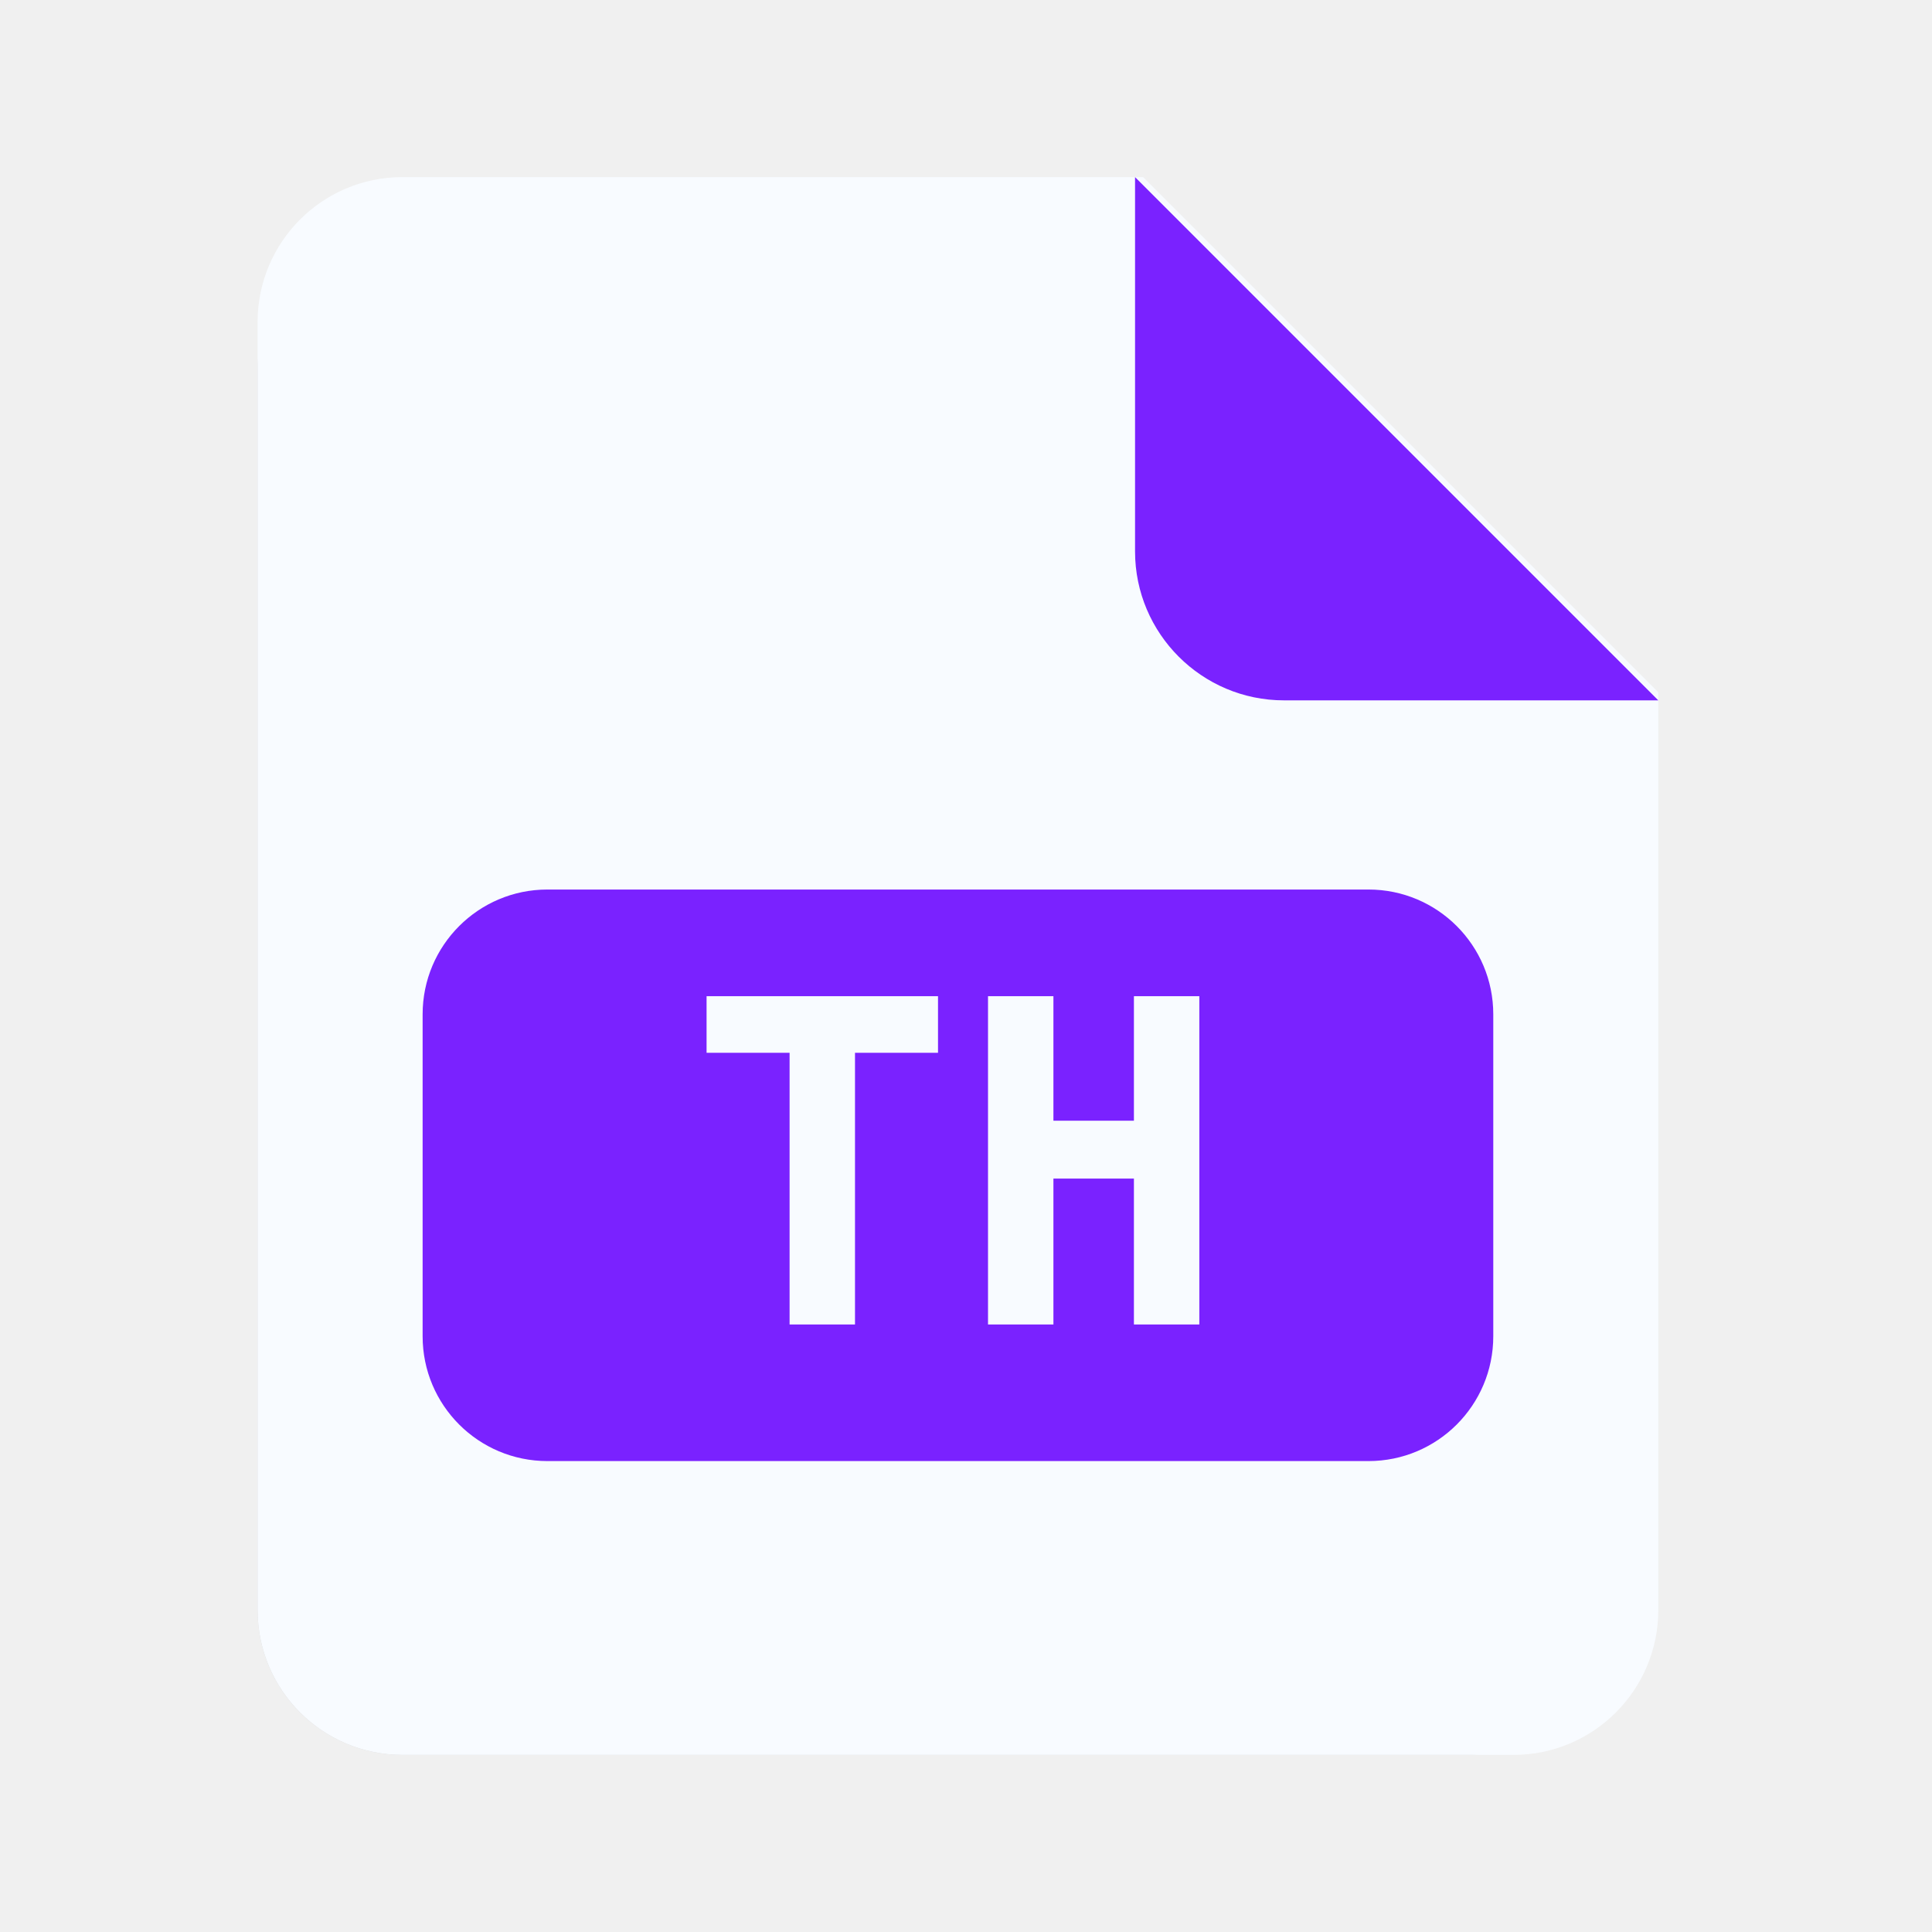
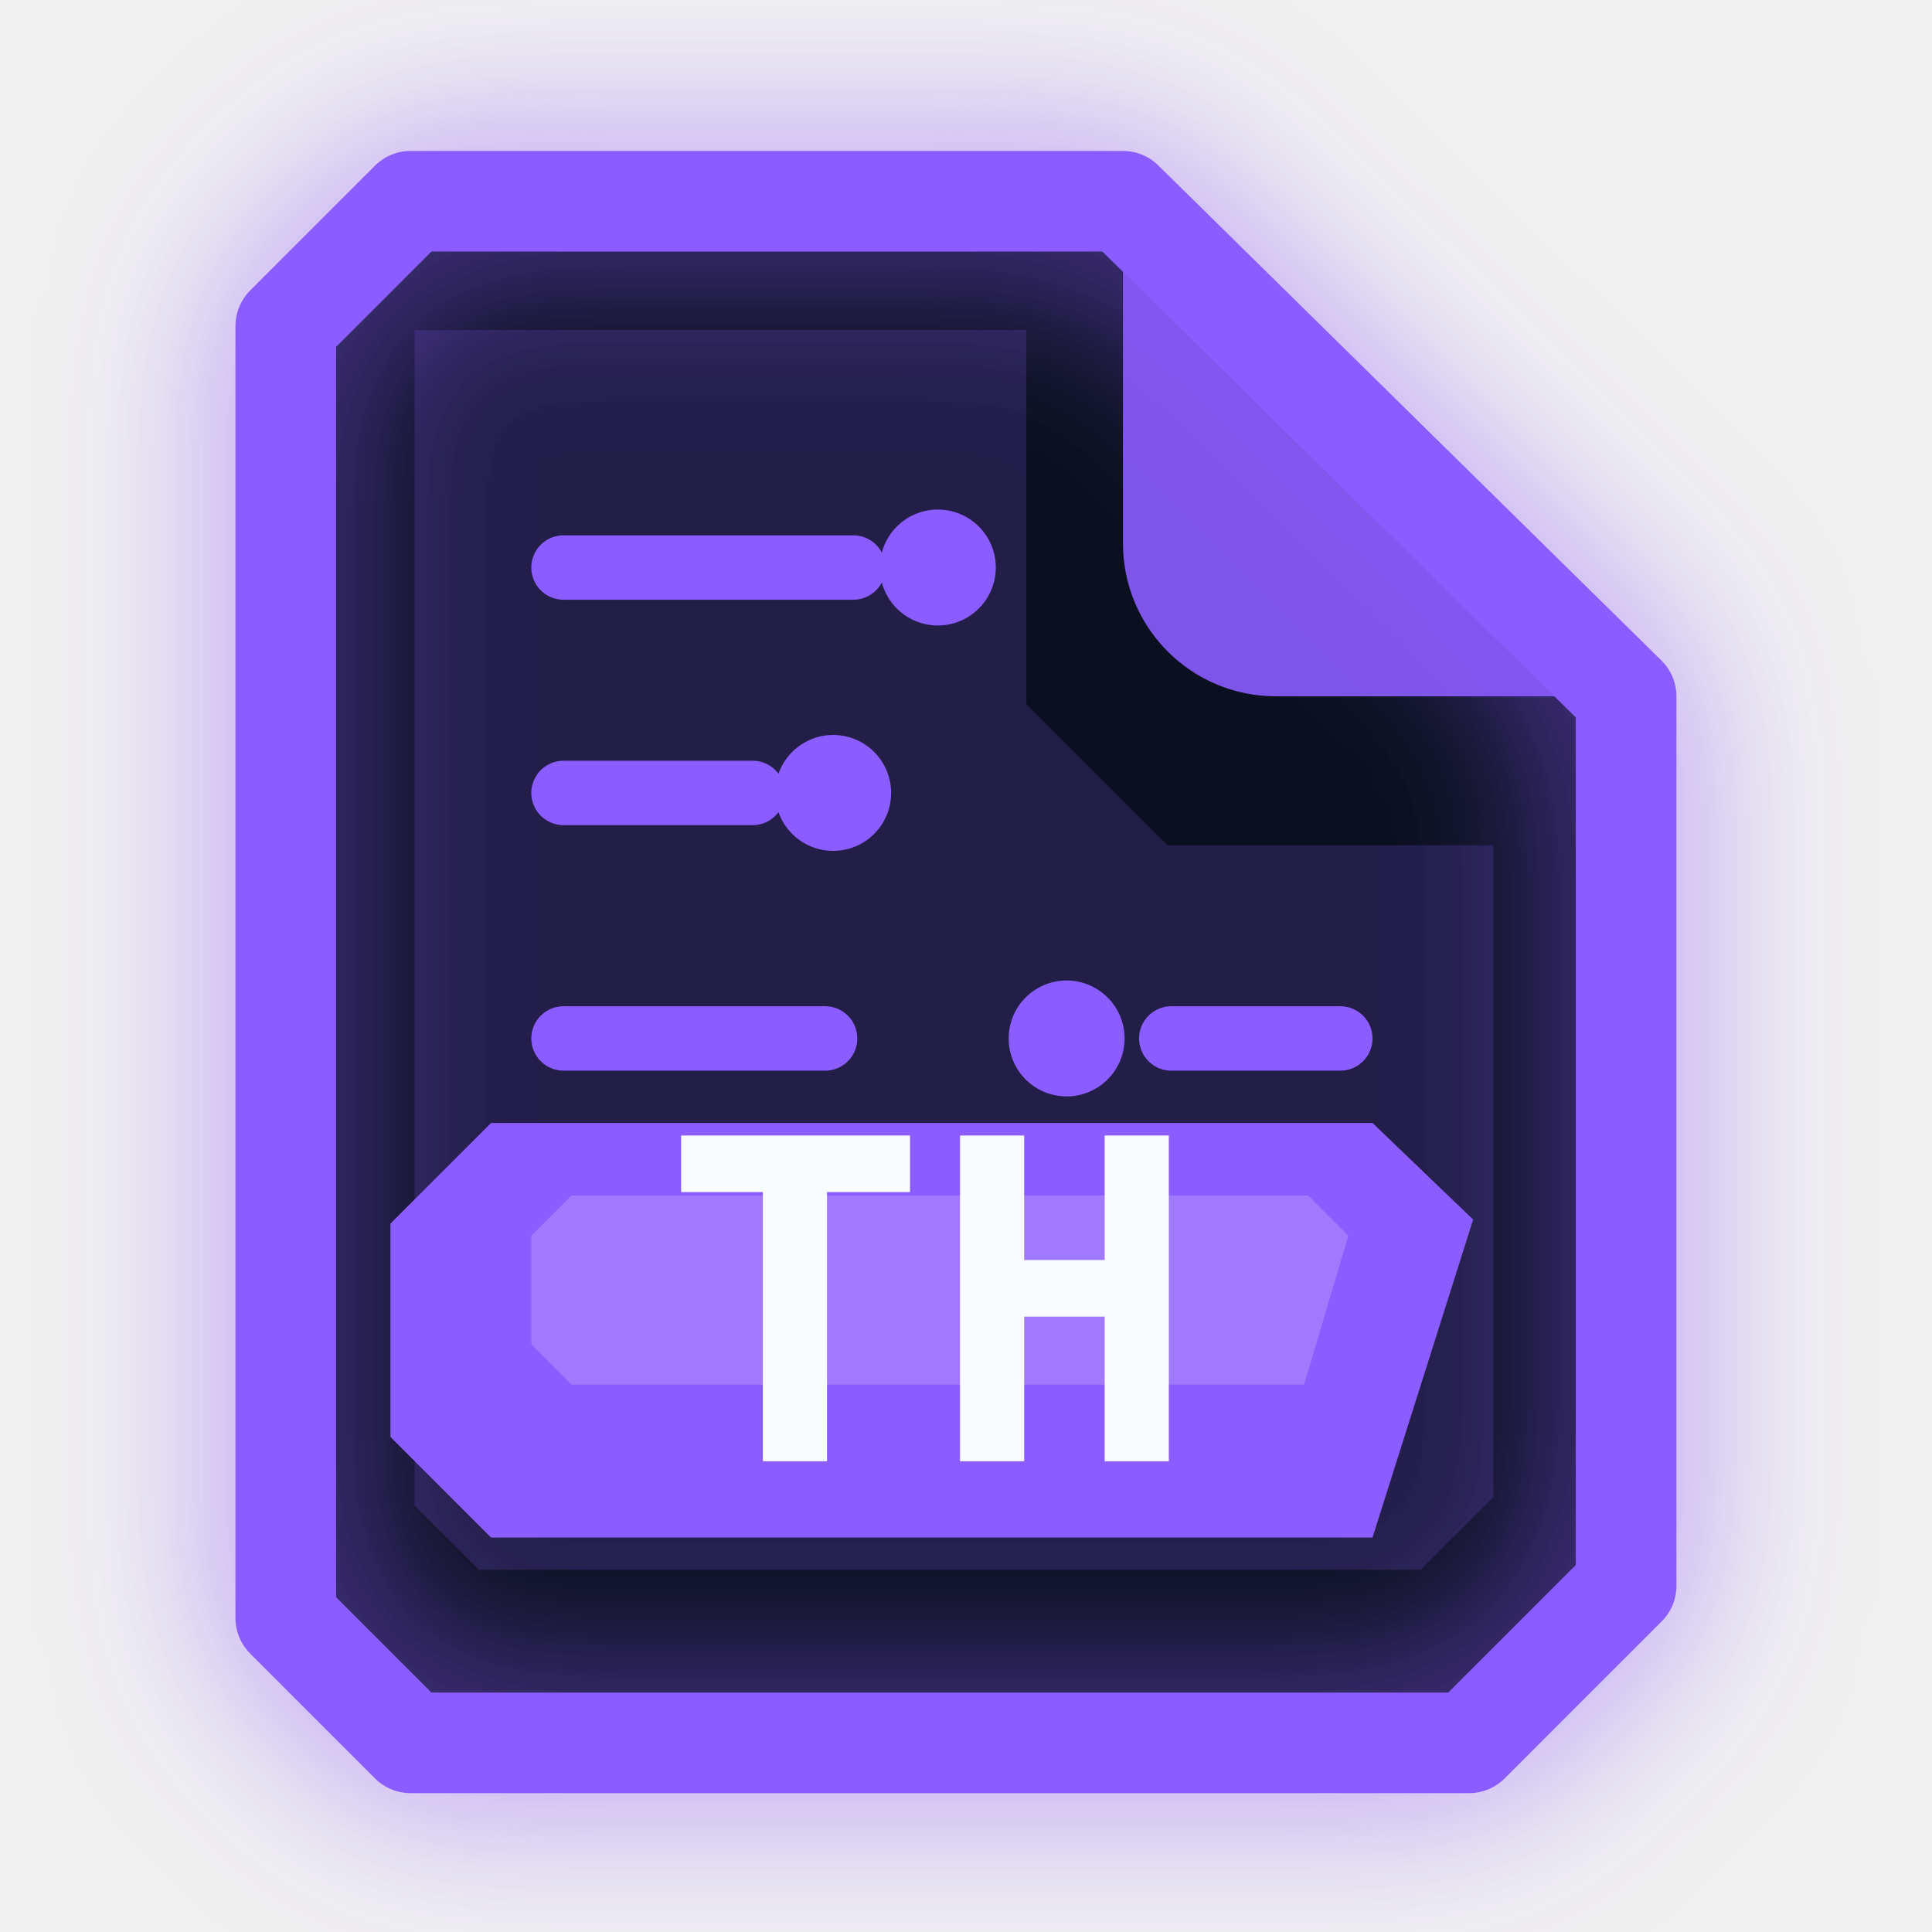
<svg xmlns="http://www.w3.org/2000/svg" width="24" height="24" viewBox="0 0 24 24">
-   <path fill="#0B1020" opacity=".14" d="M5 2.8h9.2L20 8.6V20a1.8 1.8 0 0 1-1.8 1.8H5A1.8 1.8 0 0 1 3.2 20V4.6A1.8 1.8 0 0 1 5 2.8Z" />
-   <path fill="#F8FBFF" d="M5 2.2h9.2L20.6 8.6V20A1.8 1.8 0 0 1 18.8 21.8H5A1.8 1.8 0 0 1 3.2 20V4A1.8 1.8 0 0 1 5 2.2Z" />
-   <path fill="#7A22FF" d="M14.1 2.2v4.65c0 1.02.83 1.85 1.85 1.85h4.65L14.1 2.2Z" />
-   <rect x="5.25" y="11.05" width="13.3" height="7.1" rx="1.55" fill="#7A22FF" />
-   <text x="11.9" y="16.45" text-anchor="middle" font-family="SF Mono, Menlo, monospace" font-size="5.6" font-weight="800" fill="#F8FBFF">TH</text>
+   <defs>
+     <filter id="glow" x="-40%" y="-40%" width="180%" height="180%">
+       <feDropShadow dx="0" dy="0" stdDeviation="1.05" flood-color="#8B5CFF" flood-opacity=".72" />
+     </filter>
+   </defs>
+   <path fill="#0B1020" d="M5.1 2.5h8.85l6.25 6.15v11.05l-1.95 1.95H5.1L3.55 20.1V4.05L5.1 2.5Z" />
+   <path fill="#8B5CFF" opacity=".18" d="M5.15 4.1h7.6v4.65l1.75 1.75h4.05v8.1l-.9.9H5.95l-.8-.8V4.1Z" />
+   <path fill="none" stroke="#8B5CFF" stroke-linejoin="round" stroke-width="1.25" d="M5.1 2.5h8.85l6.25 6.15v11.05l-1.95 1.95H5.1L3.55 20.1V4.05L5.1 2.5Z" filter="url(#glow)" />
+   <path fill="#8B5CFF" opacity=".9" d="M13.95 2.5v4.25c0 1.05.85 1.9 1.9 1.9h4.35L13.95 2.5Z" />
+   <path fill="none" stroke="#8B5CFF" stroke-linecap="round" stroke-width=".8" d="M7 7.05h3.6m-3.6 2.8h2.35m5.2 3.05h2.1m-9.65 0h3.25m-3.25 5.15h2.2" />
+   <circle cx="11.65" cy="7.05" r=".72" fill="#8B5CFF" />
+   <circle cx="10.35" cy="9.85" r=".72" fill="#8B5CFF" />
+   <circle cx="13.25" cy="12.9" r=".72" fill="#8B5CFF" />
+   <path fill="#8B5CFF" d="M6.1 13.95h10.95l1.25 1.2-1.25 3.95H6.1l-1.25-1.25v-2.65l1.25-1.25Z" />
+   <path fill="#FFFFFF" opacity=".18" d="M7.1 14.85h9.15l.5.5-.55 1.85H7.1l-.5-.5v-1.35l.5-.5Z" />
+   <text x="11.55" y="18.15" text-anchor="middle" font-family="SF Mono, Menlo, monospace" font-size="5.55" font-weight="900" fill="#F8FBFF">TH</text>
</svg>
